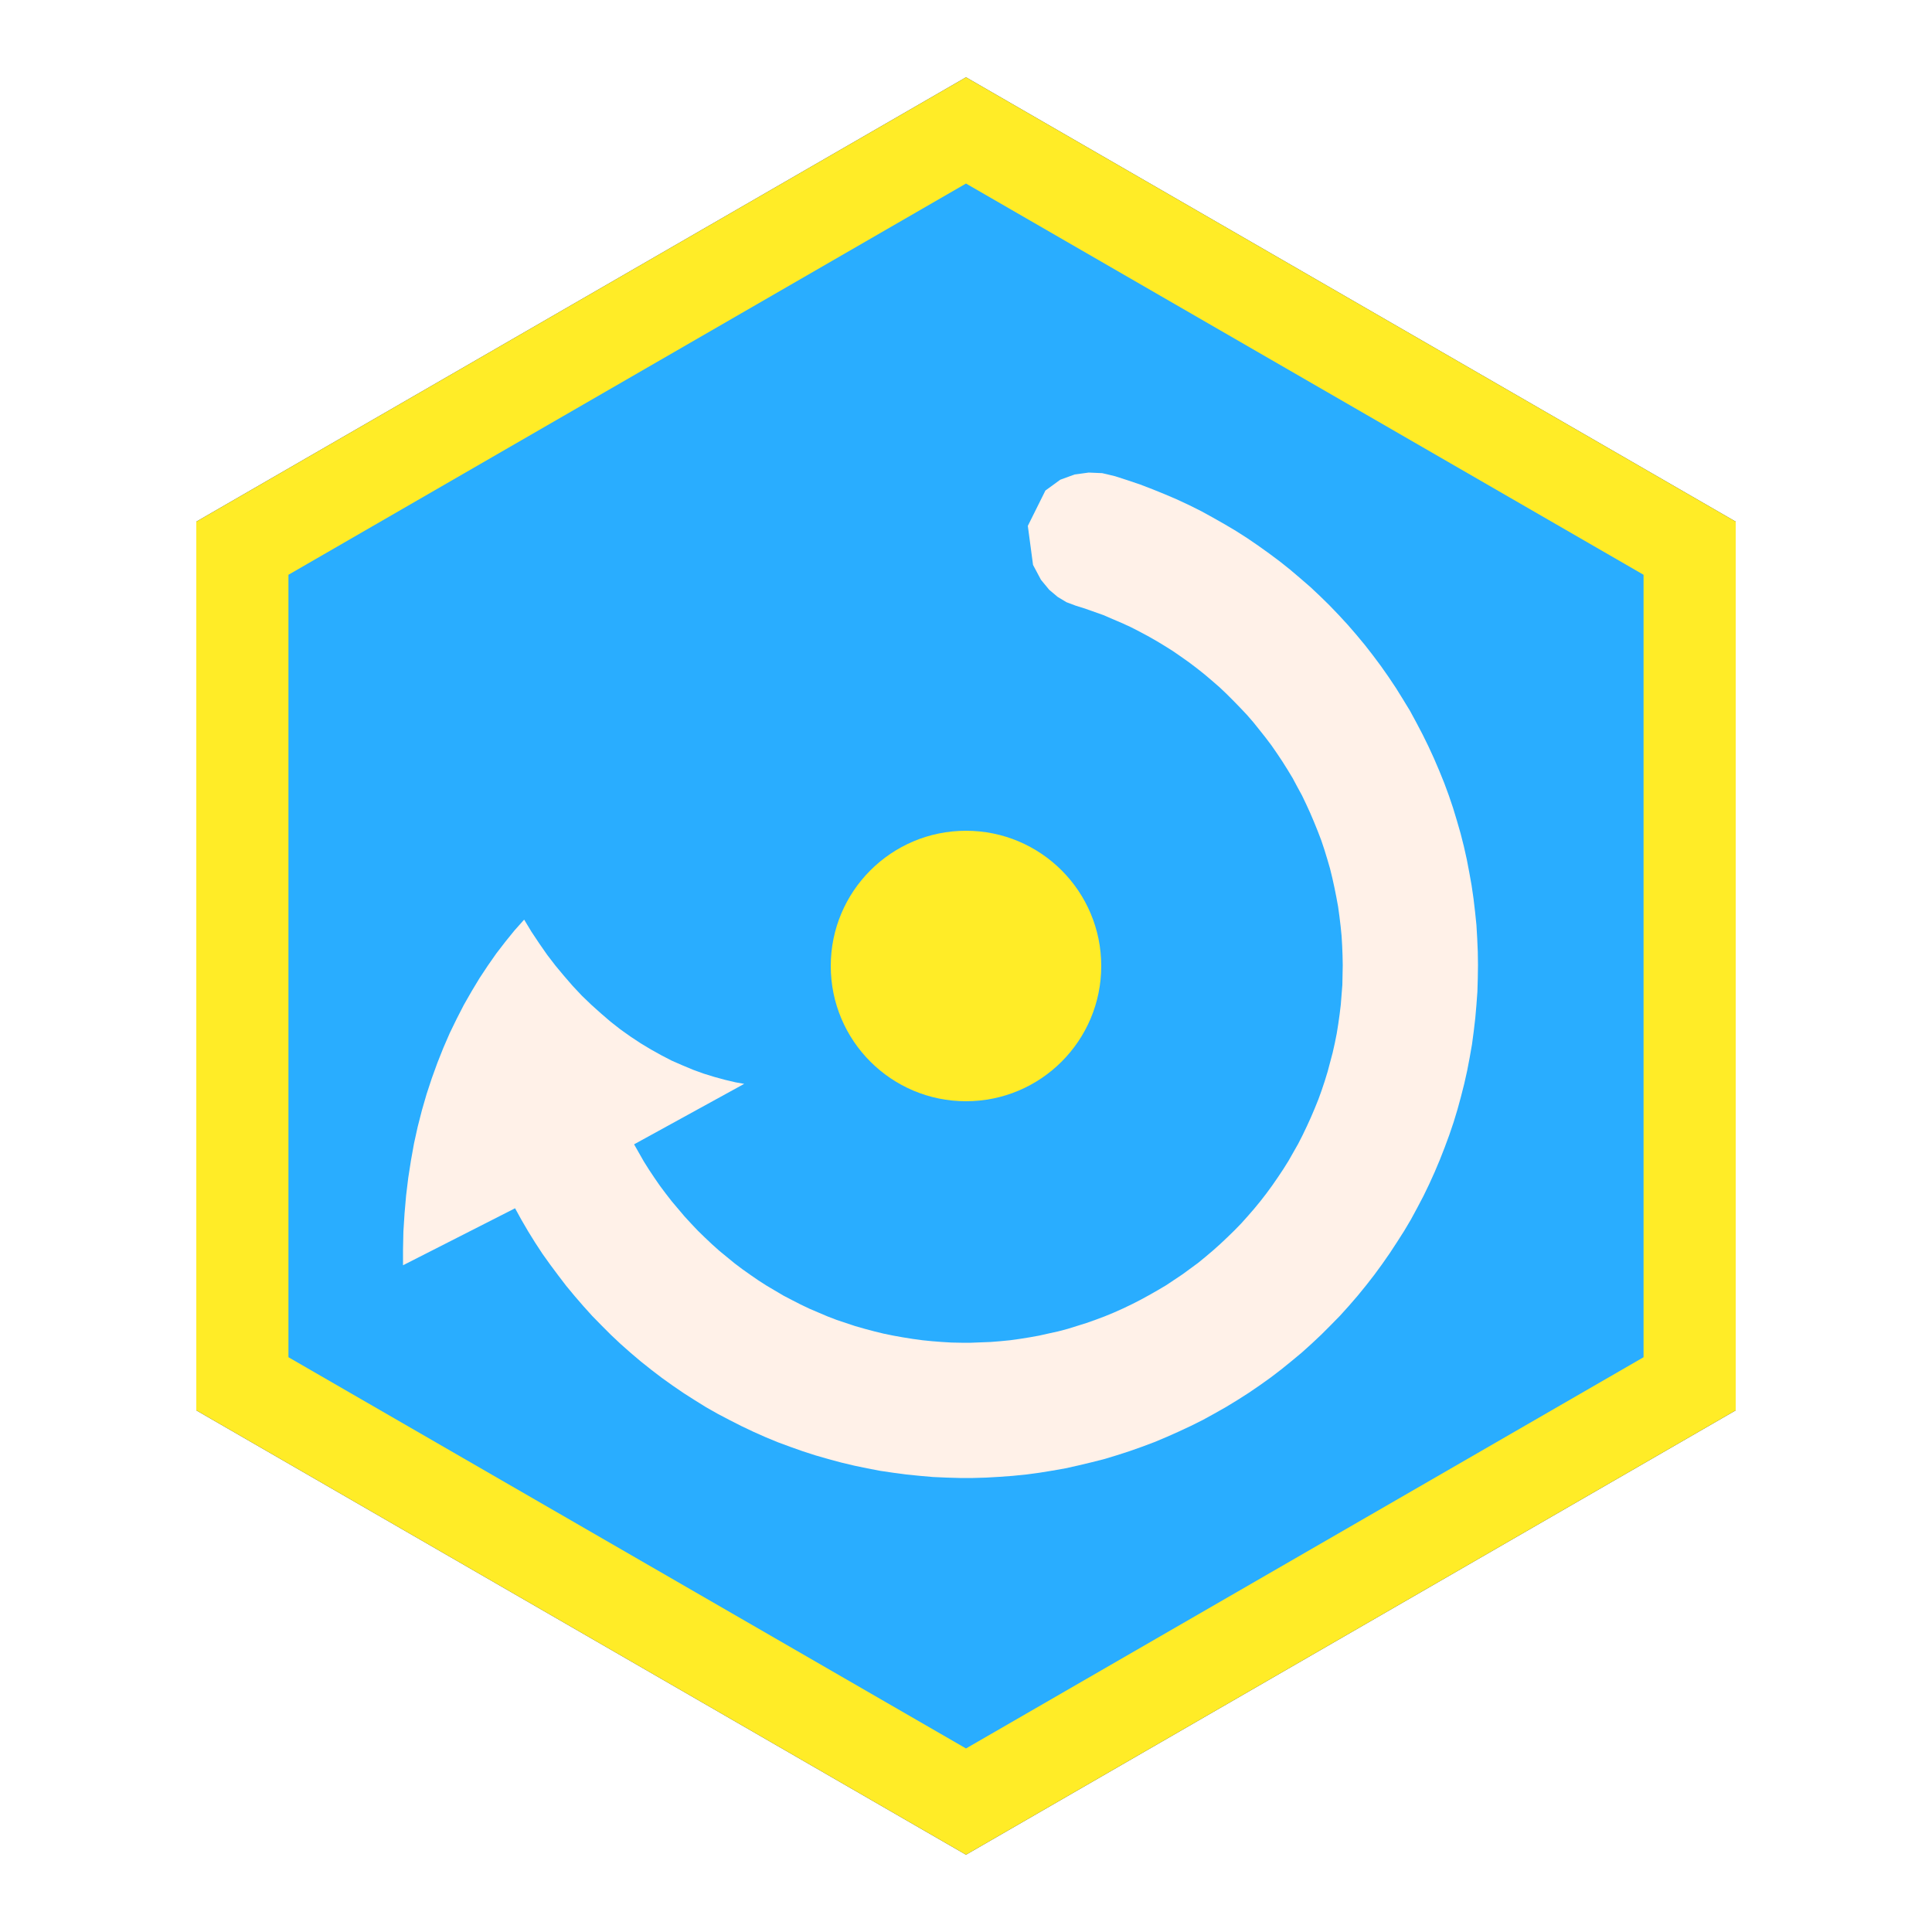
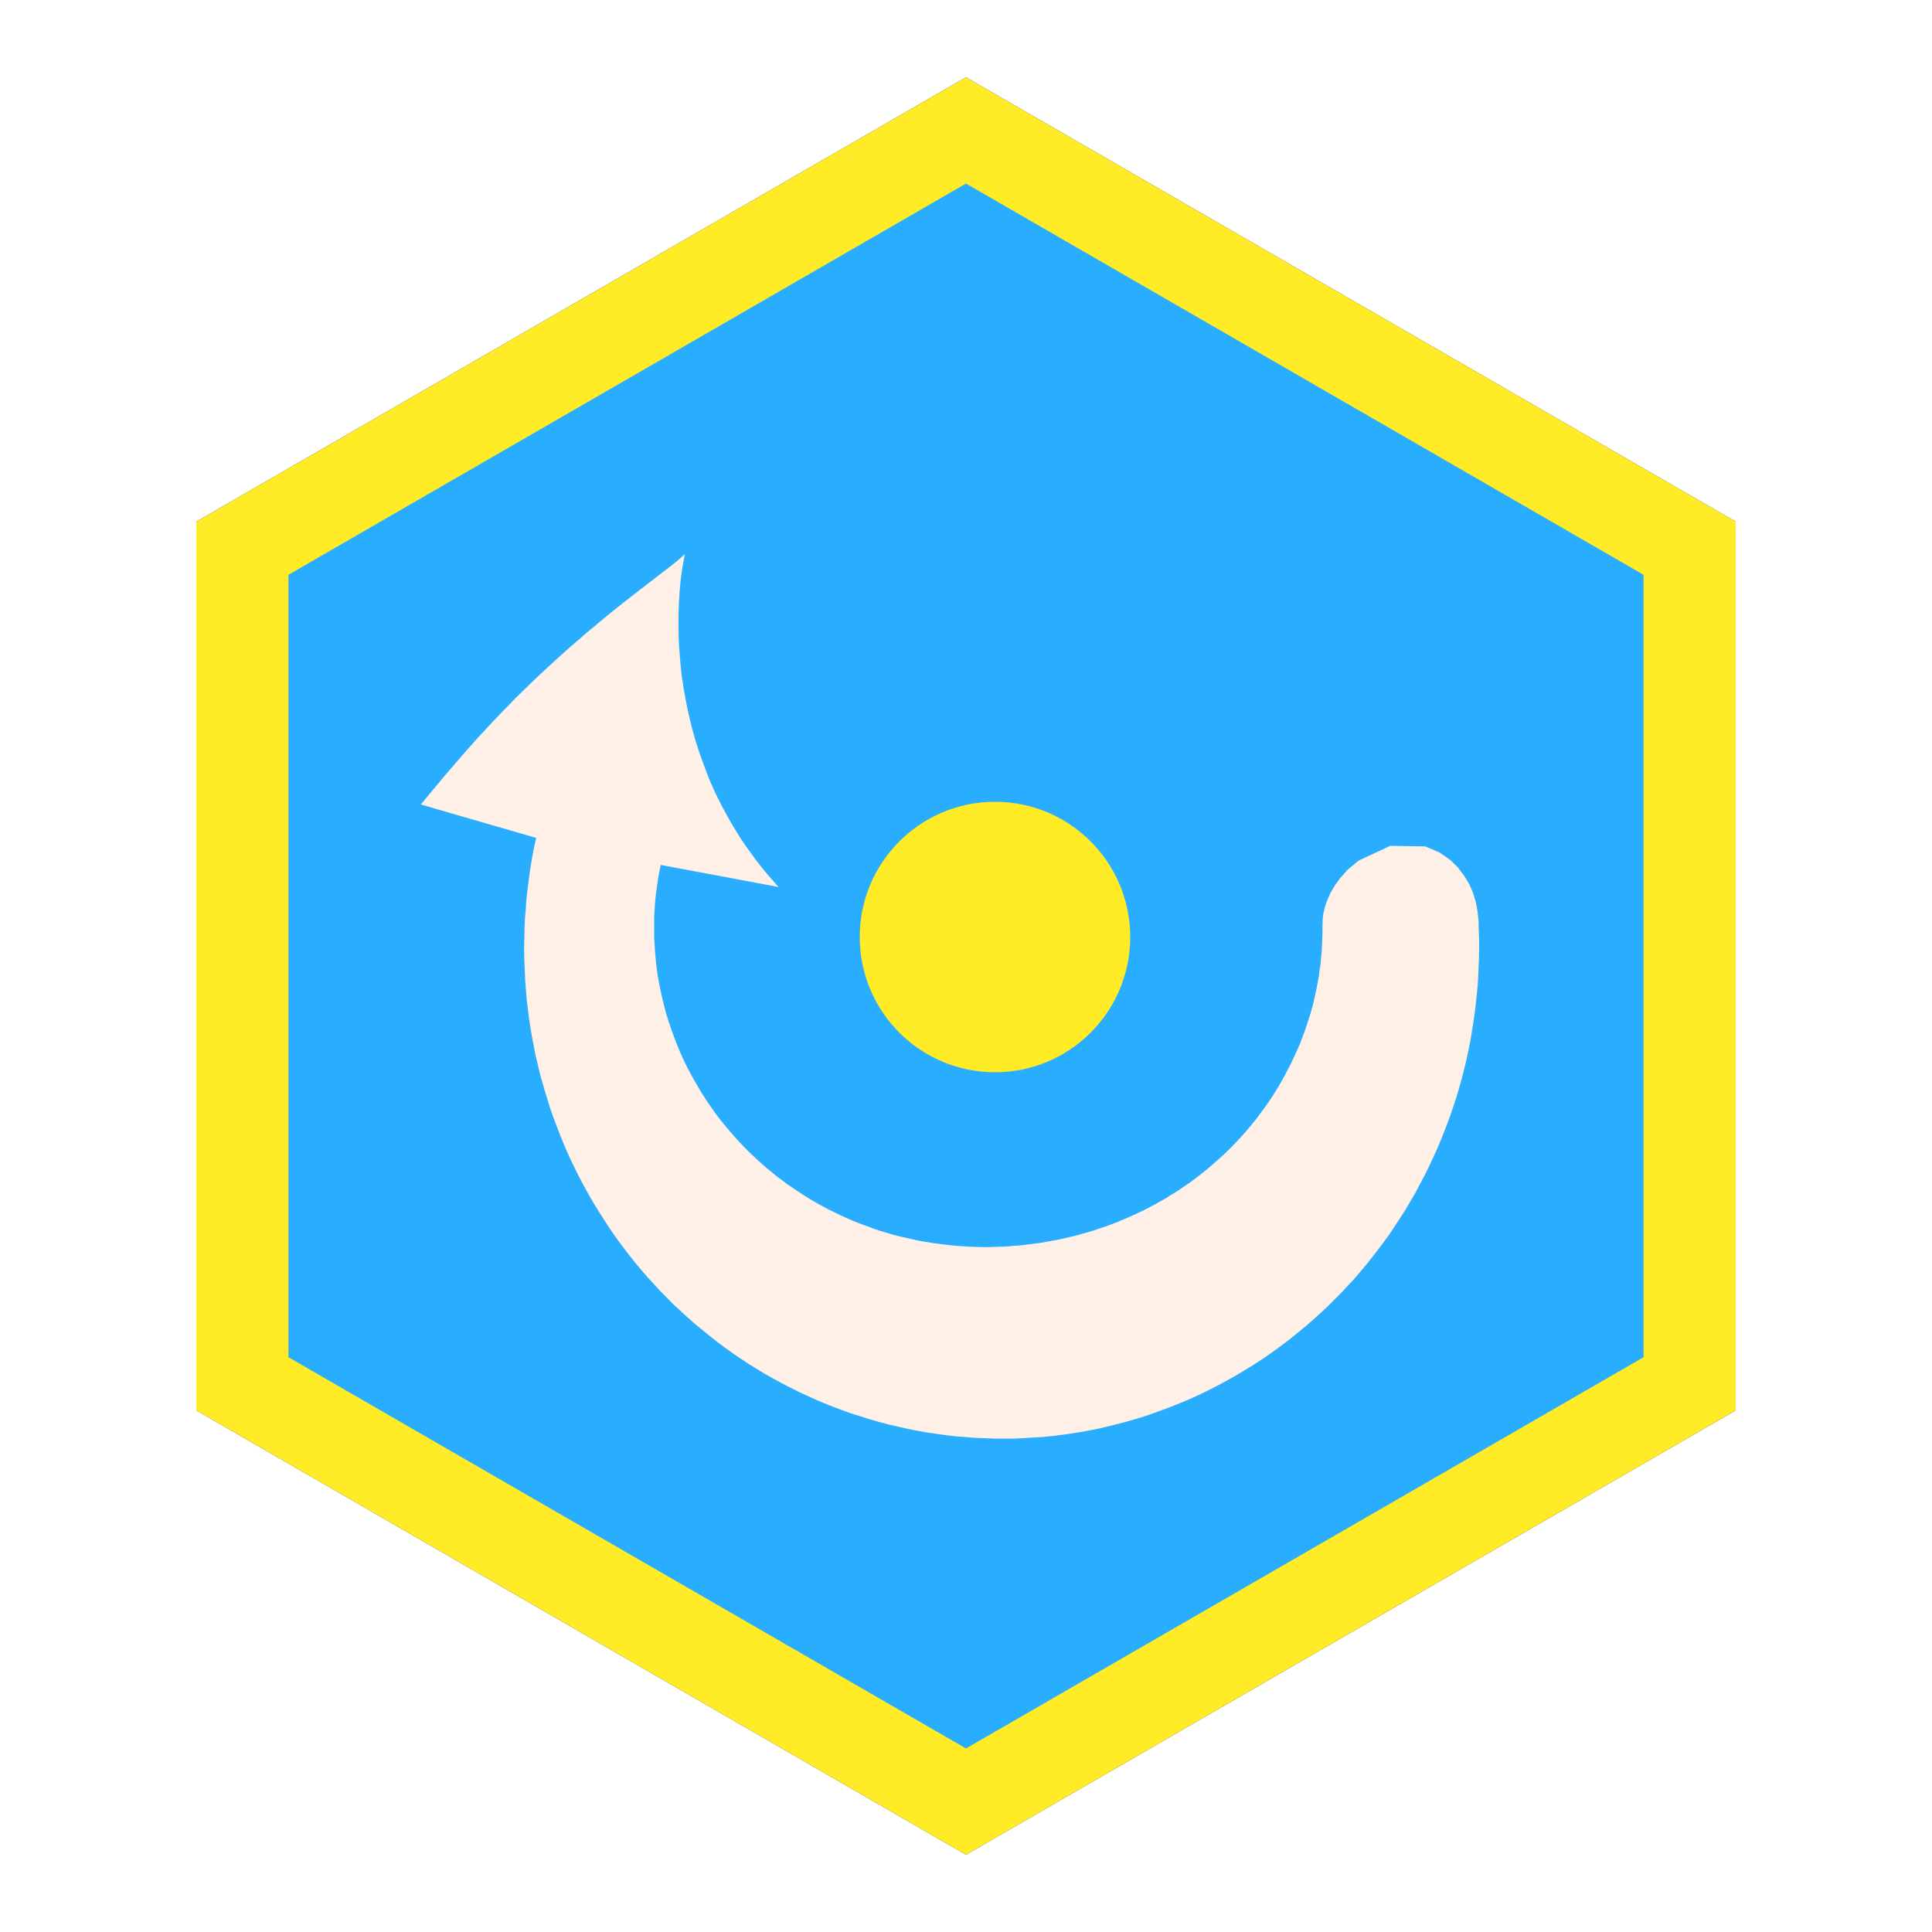
<svg xmlns="http://www.w3.org/2000/svg" viewBox="0 0 100 100">
  <polygon points="50,4 89.84,27 89.84,73 50,96 10.16,73 10.16,27" fill="#1D2B53" />
  <polygon points="50,4 89.84,27 89.84,73 50,96 10.16,73 10.16,27" fill="#FFEC27" />
  <polygon points="50,9.5 85.07,29.75 85.07,70.25 50,90.5 14.93,70.25 14.93,29.75" fill="#29ADFF" />
-   <path d="M53.2,27.22 L53.2,27.22 54.11,25.39 54.88,24.83 55.62,24.56 56.35,24.46 57.05,24.49 57.72,24.65 58.37,24.86 59.02,25.08 59.67,25.33 60.31,25.59 60.94,25.86 61.56,26.15 62.18,26.46 62.78,26.79 63.38,27.13 63.97,27.48 64.55,27.85 65.12,28.24 65.68,28.64 66.23,29.05 66.77,29.48 67.3,29.93 67.82,30.38 68.32,30.85 68.81,31.33 69.29,31.83 69.76,32.34 70.21,32.86 70.65,33.39 71.07,33.93 71.48,34.48 71.88,35.05 72.26,35.62 72.62,36.2 72.98,36.79 73.31,37.4 73.63,38.01 73.93,38.62 74.22,39.25 74.49,39.88 74.75,40.52 74.99,41.17 75.21,41.82 75.41,42.48 75.6,43.14 75.77,43.81 75.92,44.48 76.05,45.16 76.17,45.83 76.27,46.52 76.35,47.2 76.42,47.88 76.46,48.57 76.49,49.26 76.5,49.95 76.49,50.64 76.47,51.33 76.42,52.01 76.36,52.7 76.28,53.38 76.19,54.06 76.07,54.74 75.94,55.42 75.79,56.09 75.62,56.76 75.44,57.42 75.24,58.08 75.02,58.73 74.78,59.38 74.53,60.02 74.26,60.66 73.98,61.28 73.68,61.9 73.36,62.51 73.03,63.12 72.68,63.71 72.31,64.29 71.93,64.87 71.54,65.43 71.13,65.99 70.71,66.53 70.27,67.07 69.82,67.59 69.36,68.1 68.88,68.59 68.39,69.08 67.89,69.55 67.38,70.01 66.85,70.45 66.32,70.88 65.77,71.3 65.21,71.7 64.64,72.09 64.06,72.46 63.47,72.82 62.87,73.16 62.27,73.49 61.65,73.8 61.03,74.09 60.4,74.37 59.76,74.64 59.12,74.88 58.47,75.11 57.82,75.32 57.16,75.52 56.49,75.69 55.82,75.85 55.15,76 54.47,76.12 53.79,76.23 53.11,76.32 52.42,76.39 51.74,76.44 51.05,76.48 50.36,76.5 49.67,76.5 48.98,76.48 48.3,76.45 47.61,76.39 46.92,76.32 46.24,76.23 45.56,76.13 44.88,76 44.21,75.86 43.54,75.7 42.87,75.52 42.21,75.33 41.56,75.12 40.91,74.89 40.26,74.65 39.63,74.39 39,74.11 38.37,73.81 37.76,73.5 37.15,73.18 36.55,72.84 35.97,72.48 35.39,72.11 34.82,71.72 34.26,71.32 33.71,70.9 33.17,70.47 32.65,70.03 32.13,69.57 31.63,69.1 31.14,68.61 30.66,68.12 30.2,67.61 29.75,67.09 29.31,66.56 28.89,66.01 28.48,65.46 28.08,64.9 27.7,64.32 27.34,63.74 26.99,63.14 26.66,62.54 20.86,65.49 20.86,65.49 20.86,64.69 20.88,63.74 20.94,62.8 21.02,61.88 21.13,60.97 21.27,60.07 21.43,59.18 21.62,58.32 21.84,57.46 22.08,56.63 22.35,55.81 22.64,55.01 22.95,54.23 23.28,53.47 23.64,52.73 24.01,52.01 24.41,51.31 24.82,50.63 25.25,49.98 25.69,49.35 26.16,48.74 26.63,48.16 27.13,47.6 27.13,47.6 27.51,48.23 27.91,48.83 28.32,49.42 28.75,49.98 29.2,50.52 29.65,51.04 30.12,51.54 30.61,52.01 31.1,52.45 31.6,52.88 32.11,53.28 32.63,53.65 33.16,54 33.69,54.32 34.23,54.62 34.77,54.9 35.32,55.14 35.87,55.37 36.42,55.57 36.97,55.74 37.52,55.89 38.07,56.02 38.52,56.1 38.52,56.1 32.82,59.23 33.07,59.67 33.32,60.11 33.59,60.54 33.87,60.96 34.16,61.38 34.46,61.78 34.77,62.18 35.1,62.57 35.43,62.96 35.77,63.33 36.12,63.7 36.48,64.05 36.85,64.4 37.23,64.74 37.62,65.06 38.01,65.38 38.42,65.69 38.83,65.98 39.25,66.27 39.67,66.54 40.11,66.8 40.55,67.06 40.99,67.29 41.44,67.52 41.9,67.74 42.37,67.94 42.84,68.14 43.31,68.32 43.79,68.48 44.27,68.64 44.76,68.78 45.25,68.91 45.74,69.03 46.23,69.13 46.73,69.22 47.23,69.3 47.74,69.37 48.24,69.42 48.75,69.46 49.25,69.49 49.76,69.5 50.26,69.5 50.77,69.48 51.28,69.46 51.78,69.42 52.29,69.37 52.79,69.3 53.29,69.22 53.79,69.13 54.28,69.02 54.78,68.91 55.27,68.78 55.75,68.63 56.23,68.48 56.71,68.31 57.19,68.13 57.65,67.94 58.12,67.73 58.58,67.51 59.03,67.28 59.47,67.04 59.91,66.79 60.35,66.53 60.77,66.25 61.19,65.97 61.6,65.67 62.01,65.37 62.4,65.05 62.79,64.72 63.17,64.38 63.53,64.04 63.9,63.68 64.25,63.32 64.59,62.94 64.92,62.56 65.24,62.17 65.55,61.77 65.85,61.36 66.14,60.94 66.42,60.52 66.69,60.09 66.94,59.65 67.19,59.21 67.42,58.76 67.64,58.3 67.85,57.84 68.05,57.37 68.24,56.9 68.41,56.43 68.57,55.95 68.72,55.46 68.85,54.97 68.98,54.48 69.09,53.99 69.19,53.49 69.27,52.99 69.34,52.49 69.4,51.99 69.44,51.48 69.48,50.98 69.49,50.47 69.5,49.96 69.49,49.46 69.47,48.95 69.44,48.44 69.39,47.94 69.33,47.44 69.26,46.93 69.17,46.44 69.07,45.94 68.96,45.44 68.84,44.95 68.7,44.47 68.55,43.98 68.39,43.5 68.21,43.03 68.02,42.56 67.82,42.09 67.61,41.63 67.39,41.17 67.15,40.73 66.91,40.28 66.65,39.85 66.38,39.42 66.1,39 65.81,38.58 65.5,38.17 65.19,37.78 64.87,37.38 64.54,37 64.19,36.63 63.84,36.27 63.48,35.91 63.11,35.56 62.73,35.23 62.34,34.9 61.95,34.59 61.54,34.28 61.13,33.99 60.71,33.7 60.28,33.43 59.85,33.17 59.41,32.92 58.96,32.68 58.51,32.45 58.05,32.24 57.58,32.04 57.12,31.84 56.64,31.67 56.16,31.5 55.68,31.35 55.2,31.17 54.75,30.9 54.31,30.53 53.88,30.01 53.47,29.24 53.2,27.22 Z" fill="#FFF1E8" />
-   <circle cx="50" cy="50" r="7" fill="#FFEC27" />
+   <path d="M71.96,43.78 L71.96,43.78 73.77,43.81 74.5,44.12 75.04,44.49 75.45,44.89 75.78,45.32 76.05,45.77 76.25,46.23 76.39,46.7 76.48,47.18 76.53,47.67 76.54,48.15 76.56,48.64 76.56,49.12 76.55,49.61 76.53,50.09 76.51,50.58 76.48,51.06 76.43,51.55 76.38,52.03 76.32,52.51 76.25,52.99 76.17,53.48 76.09,53.96 75.99,54.43 75.89,54.91 75.77,55.39 75.65,55.86 75.52,56.33 75.38,56.8 75.23,57.26 75.07,57.73 74.9,58.19 74.72,58.65 74.54,59.1 74.35,59.55 74.14,60 73.93,60.45 73.71,60.89 73.48,61.32 73.25,61.76 73,62.18 72.75,62.61 72.48,63.03 72.21,63.44 71.94,63.85 71.65,64.25 71.35,64.65 71.05,65.04 70.74,65.43 70.42,65.81 70.1,66.19 69.76,66.55 69.42,66.92 69.07,67.27 68.72,67.62 68.35,67.96 67.98,68.3 67.61,68.62 67.22,68.94 66.83,69.26 66.44,69.56 66.03,69.86 65.63,70.15 65.21,70.43 64.79,70.7 64.36,70.96 63.93,71.22 63.5,71.46 63.05,71.7 62.61,71.93 62.16,72.15 61.7,72.36 61.24,72.56 60.77,72.75 60.3,72.93 59.83,73.1 59.36,73.27 58.88,73.42 58.39,73.56 57.91,73.69 57.42,73.81 56.93,73.93 56.44,74.03 55.94,74.12 55.44,74.2 54.95,74.27 54.45,74.33 53.95,74.38 53.44,74.41 52.94,74.44 52.44,74.46 51.94,74.46 51.43,74.46 50.93,74.44 50.43,74.42 49.93,74.38 49.43,74.34 48.93,74.28 48.43,74.21 47.94,74.14 47.45,74.05 46.95,73.95 46.47,73.84 45.98,73.73 45.5,73.6 45.01,73.46 44.54,73.31 44.06,73.16 43.59,72.99 43.13,72.82 42.66,72.63 42.21,72.44 41.75,72.23 41.3,72.02 40.86,71.8 40.42,71.57 39.98,71.33 39.55,71.09 39.13,70.83 38.71,70.57 38.3,70.3 37.89,70.02 37.49,69.73 37.1,69.44 36.71,69.13 36.33,68.82 35.95,68.51 35.58,68.18 35.22,67.85 34.86,67.52 34.52,67.17 34.17,66.82 33.84,66.46 33.51,66.1 33.19,65.73 32.88,65.36 32.58,64.98 32.28,64.59 31.99,64.2 31.71,63.81 31.44,63.41 31.18,63 30.92,62.59 30.67,62.18 30.43,61.76 30.2,61.34 29.97,60.91 29.76,60.48 29.55,60.05 29.35,59.61 29.16,59.17 28.98,58.72 28.81,58.28 28.64,57.83 28.48,57.38 28.34,56.92 28.2,56.47 28.07,56.01 27.94,55.55 27.83,55.08 27.72,54.62 27.63,54.16 27.54,53.69 27.46,53.22 27.39,52.75 27.33,52.28 27.27,51.81 27.23,51.34 27.19,50.87 27.17,50.4 27.15,49.92 27.13,49.45 27.13,48.98 27.14,48.51 27.15,48.04 27.17,47.57 27.21,47.1 27.24,46.63 27.29,46.16 27.35,45.69 27.41,45.22 27.48,44.76 27.56,44.29 27.65,43.83 27.75,43.37 21.78,41.64 21.78,41.64 21.89,41.51 22.31,41 22.72,40.51 23.12,40.03 23.53,39.56 23.93,39.09 24.33,38.64 24.73,38.19 25.13,37.76 25.53,37.33 25.93,36.91 26.33,36.5 26.73,36.09 27.13,35.7 27.53,35.31 27.93,34.93 28.33,34.56 28.73,34.19 29.13,33.83 29.53,33.47 29.93,33.13 30.33,32.78 30.73,32.45 31.12,32.12 31.52,31.79 31.92,31.47 32.32,31.15 32.72,30.84 33.12,30.53 33.51,30.23 33.91,29.92 34.3,29.62 34.69,29.32 35.08,29.01 35.45,28.68 35.45,28.68 35.33,29.31 35.24,29.94 35.18,30.58 35.14,31.22 35.12,31.86 35.12,32.49 35.13,33.11 35.17,33.73 35.22,34.34 35.28,34.94 35.37,35.53 35.47,36.11 35.58,36.68 35.71,37.25 35.85,37.8 36,38.34 36.17,38.87 36.35,39.38 36.54,39.89 36.73,40.38 36.94,40.86 37.16,41.32 37.39,41.77 37.63,42.21 37.87,42.64 38.12,43.05 38.37,43.45 38.63,43.83 38.9,44.2 39.16,44.56 39.43,44.9 39.7,45.23 39.97,45.54 40.23,45.84 40.29,45.91 40.29,45.91 34.2,44.77 34.13,45.1 34.07,45.44 34.02,45.78 33.97,46.12 33.93,46.46 33.9,46.8 33.88,47.14 33.86,47.48 33.86,47.82 33.86,48.16 33.86,48.51 33.88,48.85 33.9,49.19 33.93,49.53 33.96,49.87 34,50.2 34.05,50.54 34.11,50.88 34.18,51.21 34.25,51.54 34.33,51.87 34.41,52.2 34.5,52.53 34.6,52.85 34.71,53.17 34.82,53.49 34.94,53.81 35.06,54.12 35.19,54.43 35.33,54.74 35.47,55.04 35.62,55.34 35.78,55.64 35.94,55.93 36.11,56.22 36.28,56.51 36.46,56.79 36.64,57.07 36.83,57.34 37.02,57.61 37.22,57.88 37.43,58.14 37.64,58.39 37.85,58.64 38.07,58.89 38.29,59.13 38.52,59.37 38.75,59.61 38.99,59.83 39.23,60.06 39.47,60.27 39.72,60.49 39.97,60.69 40.22,60.9 40.48,61.09 40.74,61.29 41.01,61.47 41.28,61.65 41.55,61.83 41.82,62 42.1,62.17 42.38,62.33 42.66,62.48 42.94,62.63 43.23,62.77 43.52,62.91 43.81,63.04 44.1,63.17 44.4,63.29 44.69,63.4 44.99,63.51 45.29,63.62 45.59,63.72 45.9,63.81 46.2,63.9 46.5,63.98 46.81,64.05 47.12,64.12 47.42,64.19 47.73,64.25 48.04,64.3 48.35,64.35 48.66,64.39 48.97,64.43 49.28,64.46 49.59,64.49 49.9,64.51 50.22,64.53 50.53,64.54 50.84,64.55 51.15,64.55 51.46,64.54 51.77,64.53 52.08,64.52 52.39,64.49 52.7,64.47 53.01,64.44 53.31,64.4 53.62,64.36 53.93,64.32 54.23,64.26 54.54,64.21 54.84,64.15 55.14,64.08 55.45,64.01 55.75,63.94 56.05,63.85 56.34,63.77 56.64,63.68 56.93,63.58 57.23,63.48 57.52,63.37 57.81,63.26 58.1,63.14 58.38,63.02 58.67,62.89 58.95,62.76 59.23,62.63 59.51,62.48 59.78,62.34 60.06,62.18 60.33,62.03 60.59,61.86 60.86,61.7 61.12,61.53 61.38,61.35 61.64,61.17 61.89,60.98 62.14,60.79 62.39,60.59 62.63,60.39 62.87,60.18 63.11,59.97 63.34,59.76 63.57,59.54 63.79,59.32 64.01,59.09 64.23,58.85 64.44,58.62 64.65,58.37 64.85,58.13 65.05,57.88 65.24,57.62 65.43,57.37 65.62,57.1 65.8,56.84 65.97,56.57 66.14,56.3 66.3,56.02 66.46,55.74 66.61,55.45 66.76,55.17 66.9,54.88 67.04,54.58 67.17,54.29 67.3,53.99 67.41,53.69 67.53,53.38 67.63,53.08 67.73,52.77 67.83,52.46 67.92,52.14 68,51.83 68.07,51.51 68.14,51.19 68.2,50.87 68.26,50.55 68.3,50.22 68.35,49.9 68.38,49.57 68.41,49.25 68.43,48.92 68.44,48.59 68.45,48.26 68.45,47.93 68.46,47.61 68.5,47.27 68.58,46.93 68.7,46.59 68.86,46.23 69.08,45.85 69.36,45.46 69.75,45.02 70.33,44.54 71.96,43.78 Z" fill="#FFF1E8" />
+   <circle cx="51.5" cy="48.5" r="7" fill="#FFEC27" />
</svg>
